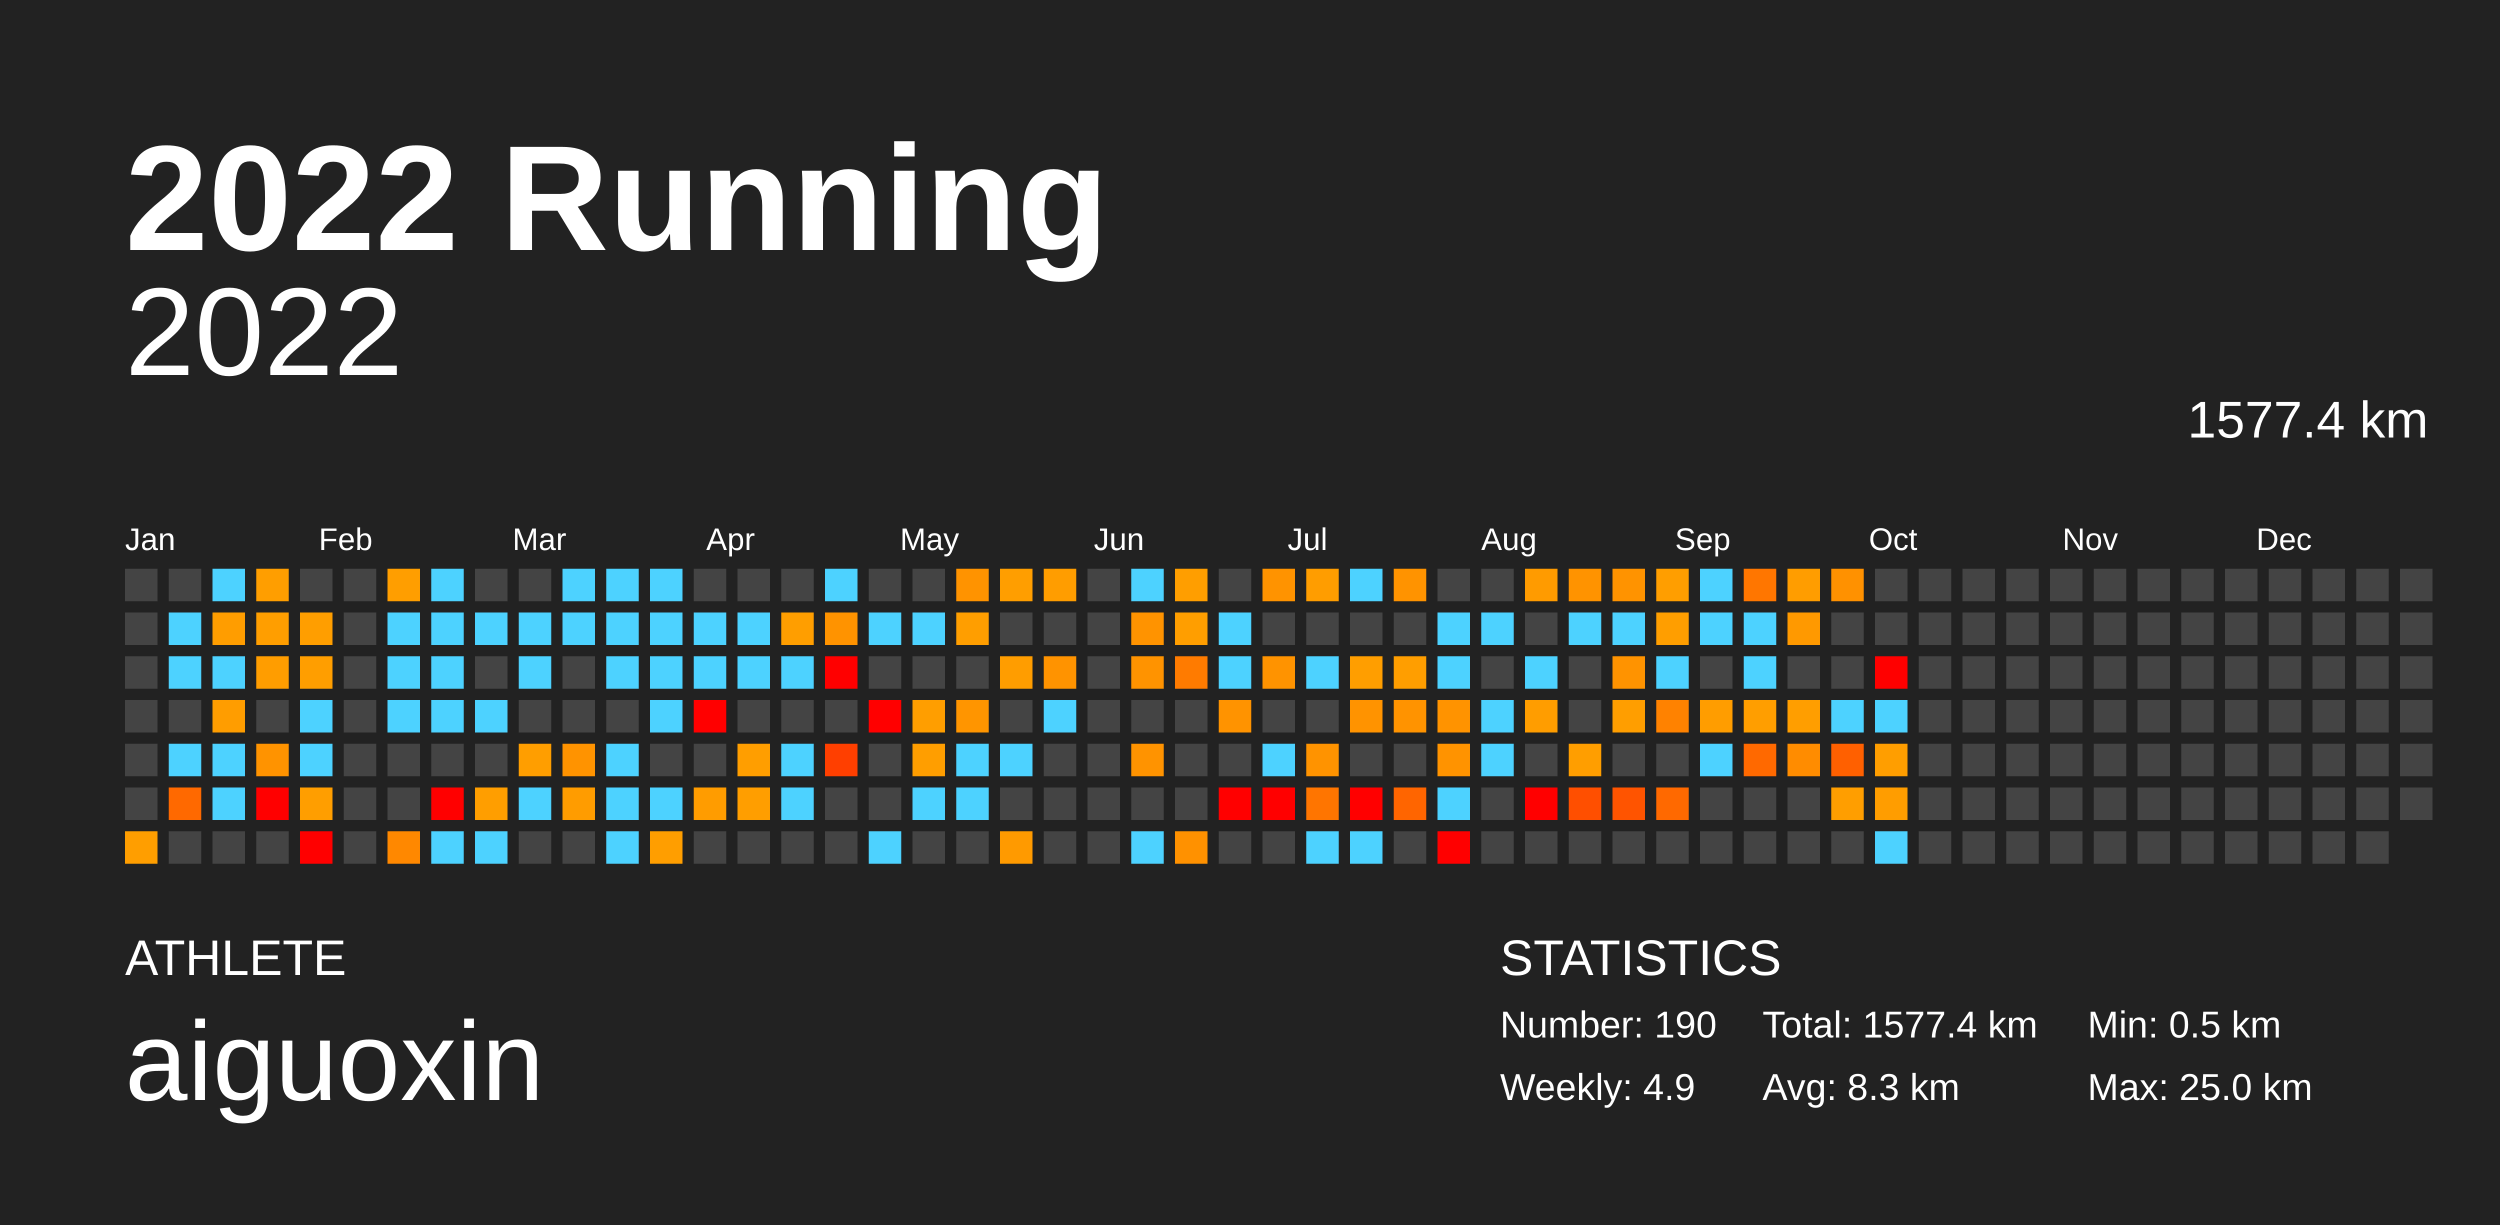
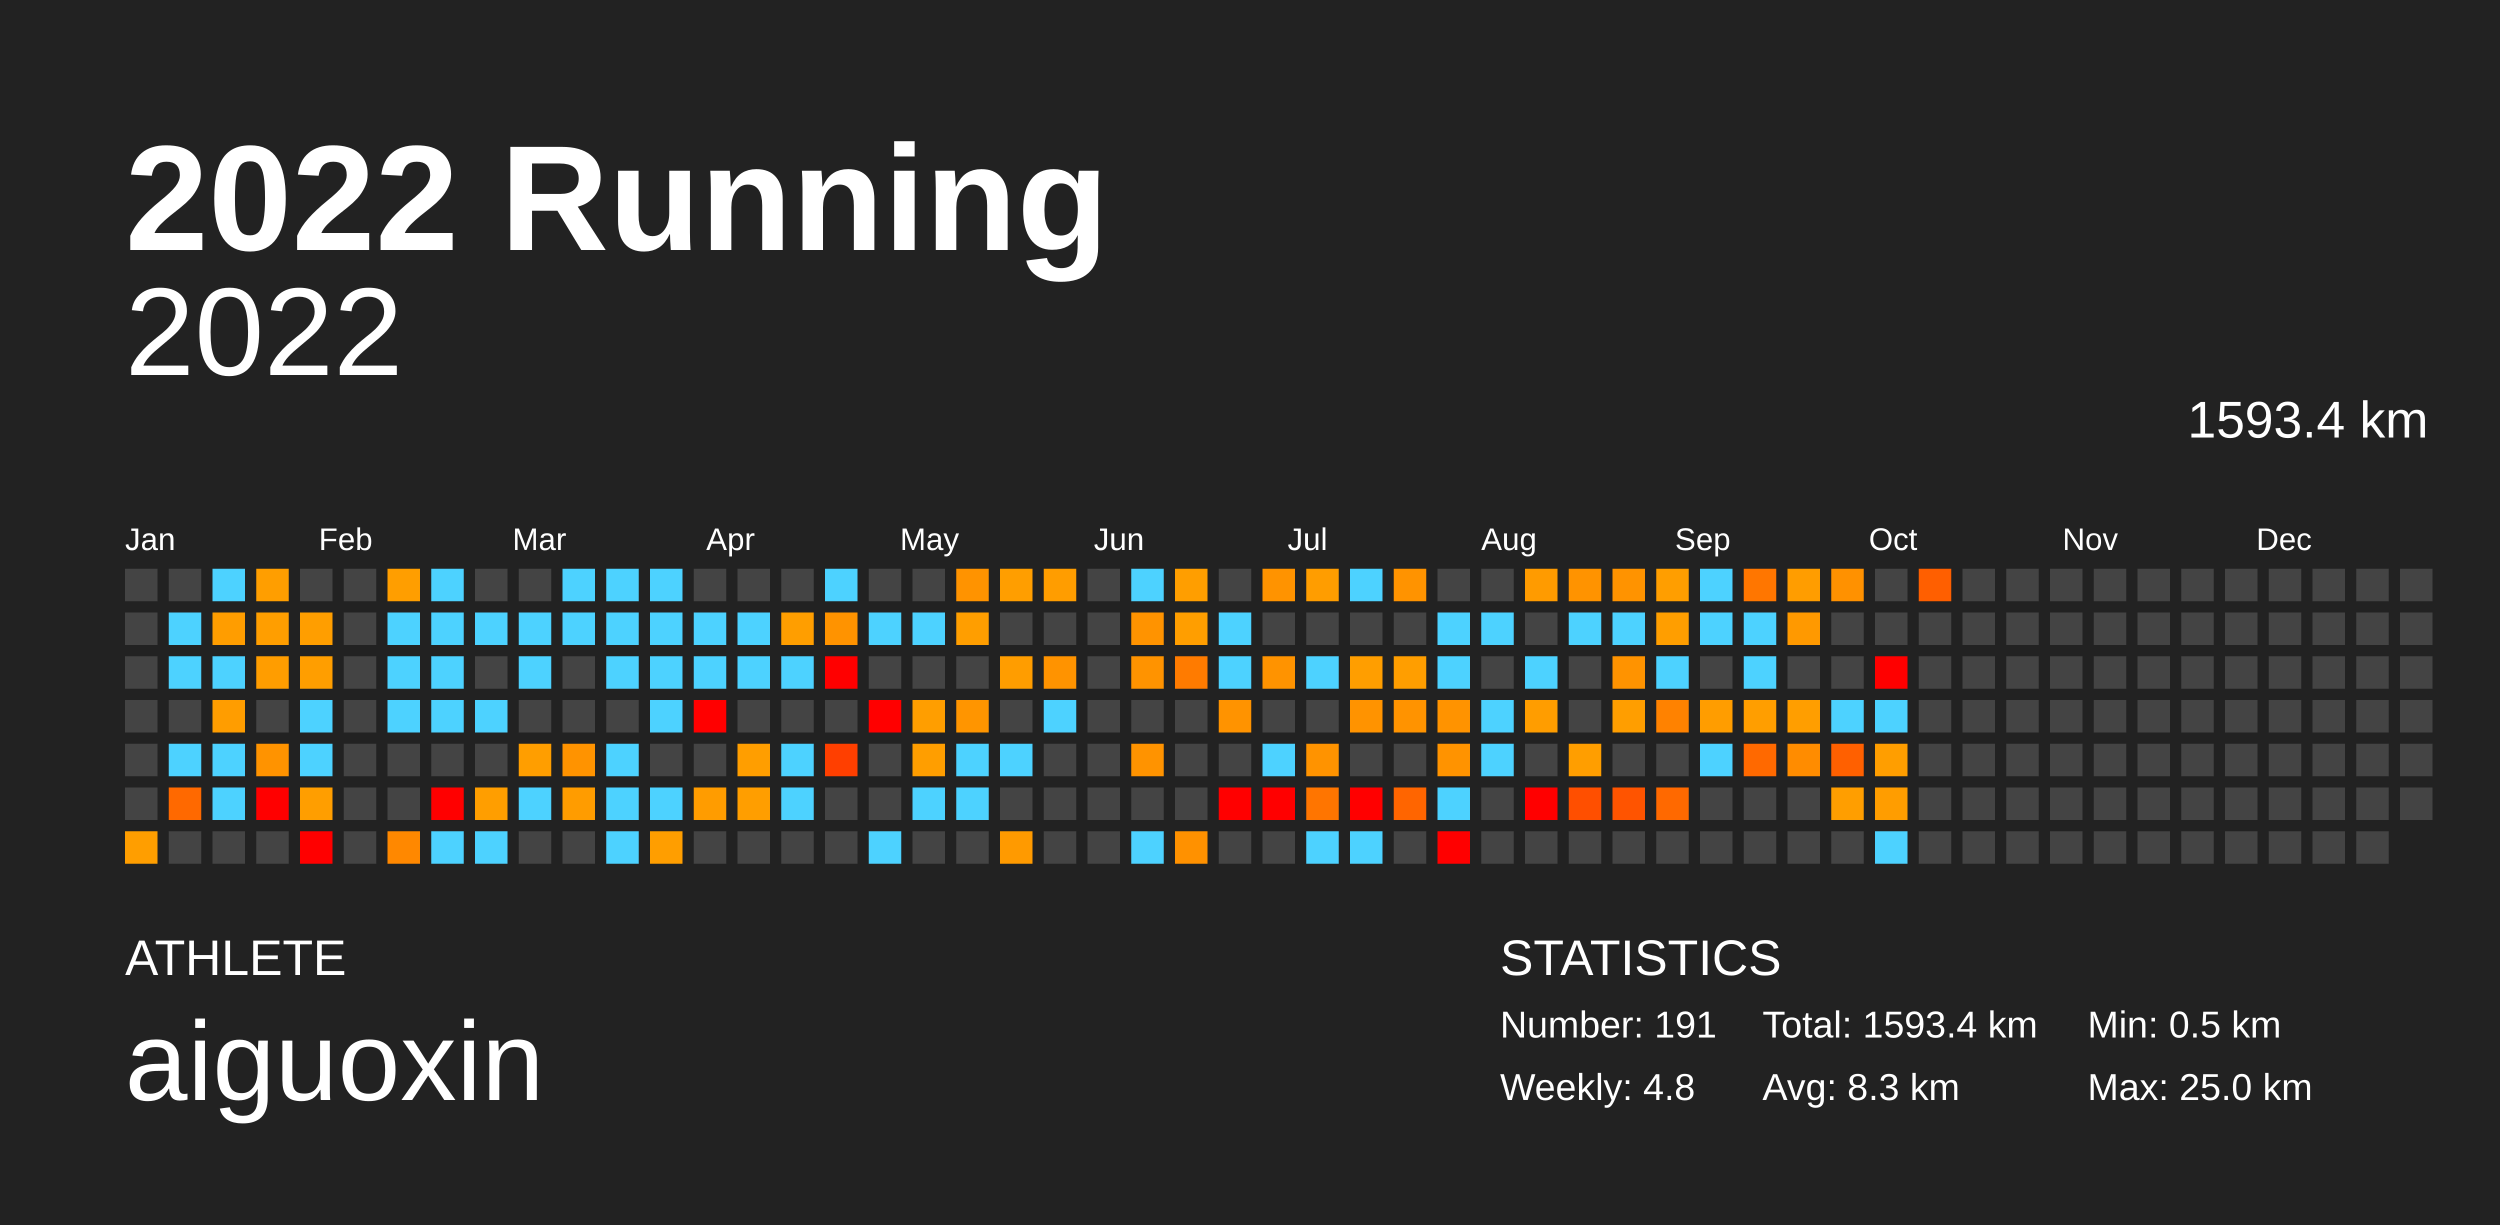
<svg xmlns="http://www.w3.org/2000/svg" baseProfile="full" height="98mm" version="1.1" viewBox="0,0,200,98" width="200mm">
  <defs />
  <rect fill="#222222" height="98" width="200" x="0" y="0" />
  <text fill="#FFFFFF" style="font-size:12px; font-family:Arial; font-weight:bold;" x="10" y="20">2022 Running</text>
  <text fill="#FFFFFF" style="font-size:4px; font-family:Arial" x="10" y="78">ATHLETE</text>
  <text fill="#FFFFFF" style="font-size:9px; font-family:Arial" x="10" y="88">aiguoxin</text>
  <text fill="#FFFFFF" style="font-size:4px; font-family:Arial" x="120" y="78">STATISTICS</text>
-   <text fill="#FFFFFF" style="font-size:3px; font-family:Arial" x="120" y="83">Number: 190</text>
-   <text fill="#FFFFFF" style="font-size:3px; font-family:Arial" x="120" y="88">Weekly: 4.9</text>
-   <text fill="#FFFFFF" style="font-size:3px; font-family:Arial" x="141" y="83">Total: 1577.4 km</text>
+   <text fill="#FFFFFF" style="font-size:3px; font-family:Arial" x="120" y="83">Number: 191</text>
+   <text fill="#FFFFFF" style="font-size:3px; font-family:Arial" x="120" y="88">Weekly: 4.8</text>
+   <text fill="#FFFFFF" style="font-size:3px; font-family:Arial" x="141" y="83">Total: 1593.4 km</text>
  <text fill="#FFFFFF" style="font-size:3px; font-family:Arial" x="141" y="88">Avg: 8.3 km</text>
  <text fill="#FFFFFF" style="font-size:3px; font-family:Arial" x="167" y="83">Min: 0.5 km</text>
  <text fill="#FFFFFF" style="font-size:3px; font-family:Arial" x="167" y="88">Max: 25.0 km</text>
  <text alignment-baseline="hanging" fill="#FFFFFF" style="font-size:10.0px; font-family:Arial;" x="10" y="30">2022</text>
-   <text alignment-baseline="hanging" fill="#FFFFFF" style="font-size:4.125px; font-family:Arial;" x="175" y="35">1577.4 km</text>
+   <text alignment-baseline="hanging" fill="#FFFFFF" style="font-size:4.125px; font-family:Arial;" x="175" y="35">1593.4 km</text>
  <text fill="#FFFFFF" style="font-size:2.5px; font-family:Arial" x="10.0" y="44">Jan</text>
  <text fill="#FFFFFF" style="font-size:2.5px; font-family:Arial" x="25.5" y="44">Feb</text>
  <text fill="#FFFFFF" style="font-size:2.5px; font-family:Arial" x="41.0" y="44">Mar</text>
  <text fill="#FFFFFF" style="font-size:2.5px; font-family:Arial" x="56.5" y="44">Apr</text>
  <text fill="#FFFFFF" style="font-size:2.5px; font-family:Arial" x="72.0" y="44">May</text>
  <text fill="#FFFFFF" style="font-size:2.5px; font-family:Arial" x="87.5" y="44">Jun</text>
  <text fill="#FFFFFF" style="font-size:2.5px; font-family:Arial" x="103.0" y="44">Jul</text>
  <text fill="#FFFFFF" style="font-size:2.5px; font-family:Arial" x="118.5" y="44">Aug</text>
  <text fill="#FFFFFF" style="font-size:2.5px; font-family:Arial" x="134.0" y="44">Sep</text>
  <text fill="#FFFFFF" style="font-size:2.5px; font-family:Arial" x="149.5" y="44">Oct</text>
  <text fill="#FFFFFF" style="font-size:2.5px; font-family:Arial" x="165.0" y="44">Nov</text>
  <text fill="#FFFFFF" style="font-size:2.5px; font-family:Arial" x="180.5" y="44">Dec</text>
  <rect fill="#444444" height="2.6" width="2.6" x="10.0" y="45.5" />
  <rect fill="#444444" height="2.6" width="2.6" x="10.0" y="49.0" />
  <rect fill="#444444" height="2.6" width="2.6" x="10.0" y="52.5" />
  <rect fill="#444444" height="2.6" width="2.6" x="10.0" y="56.0" />
  <rect fill="#444444" height="2.6" width="2.6" x="10.0" y="59.5" />
  <rect fill="#444444" height="2.6" width="2.6" x="10.0" y="63.0" />
  <rect fill="#ff9e00" height="2.6" width="2.6" x="10.0" y="66.5" />
  <rect fill="#444444" height="2.6" width="2.6" x="13.5" y="45.5" />
  <rect fill="#4dd2ff" height="2.6" width="2.6" x="13.5" y="49.0" />
  <rect fill="#4dd2ff" height="2.6" width="2.6" x="13.5" y="52.5" />
  <rect fill="#444444" height="2.6" width="2.6" x="13.5" y="56.0" />
  <rect fill="#4dd2ff" height="2.6" width="2.6" x="13.5" y="59.5" />
  <rect fill="#ff6900" height="2.6" width="2.6" x="13.5" y="63.0" />
  <rect fill="#444444" height="2.6" width="2.6" x="13.5" y="66.5" />
  <rect fill="#4dd2ff" height="2.6" width="2.6" x="17.0" y="45.5" />
  <rect fill="#ff9d00" height="2.6" width="2.6" x="17.0" y="49.0" />
  <rect fill="#4dd2ff" height="2.6" width="2.6" x="17.0" y="52.5" />
  <rect fill="#ff9d00" height="2.6" width="2.6" x="17.0" y="56.0" />
  <rect fill="#4dd2ff" height="2.6" width="2.6" x="17.0" y="59.5" />
  <rect fill="#4dd2ff" height="2.6" width="2.6" x="17.0" y="63.0" />
  <rect fill="#444444" height="2.6" width="2.6" x="17.0" y="66.5" />
  <rect fill="#ff9e00" height="2.6" width="2.6" x="20.5" y="45.5" />
  <rect fill="#ff9e00" height="2.6" width="2.6" x="20.5" y="49.0" />
  <rect fill="#ff9d00" height="2.6" width="2.6" x="20.5" y="52.5" />
  <rect fill="#444444" height="2.6" width="2.6" x="20.5" y="56.0" />
  <rect fill="#ff9300" height="2.6" width="2.6" x="20.5" y="59.5" />
  <rect fill="red" height="2.6" width="2.6" x="20.5" y="63.0" />
  <rect fill="#444444" height="2.6" width="2.6" x="20.5" y="66.5" />
  <rect fill="#444444" height="2.6" width="2.6" x="24.0" y="45.5" />
  <rect fill="#ff9e00" height="2.6" width="2.6" x="24.0" y="49.0" />
  <rect fill="#ff9e00" height="2.6" width="2.6" x="24.0" y="52.5" />
  <rect fill="#4dd2ff" height="2.6" width="2.6" x="24.0" y="56.0" />
  <rect fill="#4dd2ff" height="2.6" width="2.6" x="24.0" y="59.5" />
  <rect fill="#ff9e00" height="2.6" width="2.6" x="24.0" y="63.0" />
  <rect fill="red" height="2.6" width="2.6" x="24.0" y="66.5" />
  <rect fill="#444444" height="2.6" width="2.6" x="27.5" y="45.5" />
  <rect fill="#444444" height="2.6" width="2.6" x="27.5" y="49.0" />
  <rect fill="#444444" height="2.6" width="2.6" x="27.5" y="52.5" />
  <rect fill="#444444" height="2.6" width="2.6" x="27.5" y="56.0" />
  <rect fill="#444444" height="2.6" width="2.6" x="27.5" y="59.5" />
  <rect fill="#444444" height="2.6" width="2.6" x="27.5" y="63.0" />
  <rect fill="#444444" height="2.6" width="2.6" x="27.5" y="66.5" />
  <rect fill="#ff9e00" height="2.6" width="2.6" x="31.0" y="45.5" />
  <rect fill="#4dd2ff" height="2.6" width="2.6" x="31.0" y="49.0" />
  <rect fill="#4dd2ff" height="2.6" width="2.6" x="31.0" y="52.5" />
  <rect fill="#4dd2ff" height="2.6" width="2.6" x="31.0" y="56.0" />
  <rect fill="#444444" height="2.6" width="2.6" x="31.0" y="59.5" />
  <rect fill="#444444" height="2.6" width="2.6" x="31.0" y="63.0" />
  <rect fill="#ff8800" height="2.6" width="2.6" x="31.0" y="66.5" />
  <rect fill="#4dd2ff" height="2.6" width="2.6" x="34.5" y="45.5" />
  <rect fill="#4dd2ff" height="2.6" width="2.6" x="34.5" y="49.0" />
  <rect fill="#4dd2ff" height="2.6" width="2.6" x="34.5" y="52.5" />
  <rect fill="#4dd2ff" height="2.6" width="2.6" x="34.5" y="56.0" />
  <rect fill="#444444" height="2.6" width="2.6" x="34.5" y="59.5" />
  <rect fill="red" height="2.6" width="2.6" x="34.5" y="63.0" />
  <rect fill="#4dd2ff" height="2.6" width="2.6" x="34.5" y="66.5" />
  <rect fill="#444444" height="2.6" width="2.6" x="38.0" y="45.5" />
  <rect fill="#4dd2ff" height="2.6" width="2.6" x="38.0" y="49.0" />
  <rect fill="#444444" height="2.6" width="2.6" x="38.0" y="52.5" />
  <rect fill="#4dd2ff" height="2.6" width="2.6" x="38.0" y="56.0" />
  <rect fill="#444444" height="2.6" width="2.6" x="38.0" y="59.5" />
  <rect fill="#ff9e00" height="2.6" width="2.6" x="38.0" y="63.0" />
  <rect fill="#4dd2ff" height="2.6" width="2.6" x="38.0" y="66.5" />
  <rect fill="#444444" height="2.6" width="2.6" x="41.5" y="45.5" />
  <rect fill="#4dd2ff" height="2.6" width="2.6" x="41.5" y="49.0" />
  <rect fill="#4dd2ff" height="2.6" width="2.6" x="41.5" y="52.5" />
  <rect fill="#444444" height="2.6" width="2.6" x="41.5" y="56.0" />
  <rect fill="#ff9e00" height="2.6" width="2.6" x="41.5" y="59.5" />
  <rect fill="#4dd2ff" height="2.6" width="2.6" x="41.5" y="63.0" />
  <rect fill="#444444" height="2.6" width="2.6" x="41.5" y="66.5" />
  <rect fill="#4dd2ff" height="2.6" width="2.6" x="45.0" y="45.5" />
  <rect fill="#4dd2ff" height="2.6" width="2.6" x="45.0" y="49.0" />
  <rect fill="#444444" height="2.6" width="2.6" x="45.0" y="52.5" />
  <rect fill="#444444" height="2.6" width="2.6" x="45.0" y="56.0" />
  <rect fill="#ff9300" height="2.6" width="2.6" x="45.0" y="59.5" />
  <rect fill="#ff9c00" height="2.6" width="2.6" x="45.0" y="63.0" />
  <rect fill="#444444" height="2.6" width="2.6" x="45.0" y="66.5" />
  <rect fill="#4dd2ff" height="2.6" width="2.6" x="48.5" y="45.5" />
  <rect fill="#4dd2ff" height="2.6" width="2.6" x="48.5" y="49.0" />
  <rect fill="#4dd2ff" height="2.6" width="2.6" x="48.5" y="52.5" />
  <rect fill="#444444" height="2.6" width="2.6" x="48.5" y="56.0" />
  <rect fill="#4dd2ff" height="2.6" width="2.6" x="48.5" y="59.5" />
  <rect fill="#4dd2ff" height="2.6" width="2.6" x="48.5" y="63.0" />
  <rect fill="#4dd2ff" height="2.6" width="2.6" x="48.5" y="66.5" />
  <rect fill="#4dd2ff" height="2.6" width="2.6" x="52.0" y="45.5" />
  <rect fill="#4dd2ff" height="2.6" width="2.6" x="52.0" y="49.0" />
  <rect fill="#4dd2ff" height="2.6" width="2.6" x="52.0" y="52.5" />
  <rect fill="#4dd2ff" height="2.6" width="2.6" x="52.0" y="56.0" />
  <rect fill="#444444" height="2.6" width="2.6" x="52.0" y="59.5" />
  <rect fill="#4dd2ff" height="2.6" width="2.6" x="52.0" y="63.0" />
  <rect fill="#ff9e00" height="2.6" width="2.6" x="52.0" y="66.5" />
  <rect fill="#444444" height="2.6" width="2.6" x="55.5" y="45.5" />
  <rect fill="#4dd2ff" height="2.6" width="2.6" x="55.5" y="49.0" />
  <rect fill="#4dd2ff" height="2.6" width="2.6" x="55.5" y="52.5" />
  <rect fill="red" height="2.6" width="2.6" x="55.5" y="56.0" />
  <rect fill="#444444" height="2.6" width="2.6" x="55.5" y="59.5" />
  <rect fill="#ff9c00" height="2.6" width="2.6" x="55.5" y="63.0" />
  <rect fill="#444444" height="2.6" width="2.6" x="55.5" y="66.5" />
  <rect fill="#444444" height="2.6" width="2.6" x="59.0" y="45.5" />
  <rect fill="#4dd2ff" height="2.6" width="2.6" x="59.0" y="49.0" />
  <rect fill="#4dd2ff" height="2.6" width="2.6" x="59.0" y="52.5" />
  <rect fill="#444444" height="2.6" width="2.6" x="59.0" y="56.0" />
  <rect fill="#ff9e00" height="2.6" width="2.6" x="59.0" y="59.5" />
  <rect fill="#ff9e00" height="2.6" width="2.6" x="59.0" y="63.0" />
  <rect fill="#444444" height="2.6" width="2.6" x="59.0" y="66.5" />
  <rect fill="#444444" height="2.6" width="2.6" x="62.5" y="45.5" />
  <rect fill="#ff9e00" height="2.6" width="2.6" x="62.5" y="49.0" />
  <rect fill="#4dd2ff" height="2.6" width="2.6" x="62.5" y="52.5" />
  <rect fill="#444444" height="2.6" width="2.6" x="62.5" y="56.0" />
  <rect fill="#4dd2ff" height="2.6" width="2.6" x="62.5" y="59.5" />
  <rect fill="#4dd2ff" height="2.6" width="2.6" x="62.5" y="63.0" />
  <rect fill="#444444" height="2.6" width="2.6" x="62.5" y="66.5" />
  <rect fill="#4dd2ff" height="2.6" width="2.6" x="66.0" y="45.5" />
  <rect fill="#ff9300" height="2.6" width="2.6" x="66.0" y="49.0" />
  <rect fill="red" height="2.6" width="2.6" x="66.0" y="52.5" />
  <rect fill="#444444" height="2.6" width="2.6" x="66.0" y="56.0" />
  <rect fill="#ff3f00" height="2.6" width="2.6" x="66.0" y="59.5" />
  <rect fill="#444444" height="2.6" width="2.6" x="66.0" y="63.0" />
  <rect fill="#444444" height="2.6" width="2.6" x="66.0" y="66.5" />
  <rect fill="#444444" height="2.6" width="2.6" x="69.5" y="45.5" />
  <rect fill="#4dd2ff" height="2.6" width="2.6" x="69.5" y="49.0" />
  <rect fill="#444444" height="2.6" width="2.6" x="69.5" y="52.5" />
  <rect fill="red" height="2.6" width="2.6" x="69.5" y="56.0" />
  <rect fill="#444444" height="2.6" width="2.6" x="69.5" y="59.5" />
  <rect fill="#444444" height="2.6" width="2.6" x="69.5" y="63.0" />
  <rect fill="#4dd2ff" height="2.6" width="2.6" x="69.5" y="66.5" />
  <rect fill="#444444" height="2.6" width="2.6" x="73.0" y="45.5" />
  <rect fill="#4dd2ff" height="2.6" width="2.6" x="73.0" y="49.0" />
  <rect fill="#444444" height="2.6" width="2.6" x="73.0" y="52.5" />
  <rect fill="#ff9e00" height="2.6" width="2.6" x="73.0" y="56.0" />
  <rect fill="#ff9e00" height="2.6" width="2.6" x="73.0" y="59.5" />
  <rect fill="#4dd2ff" height="2.6" width="2.6" x="73.0" y="63.0" />
  <rect fill="#444444" height="2.6" width="2.6" x="73.0" y="66.5" />
  <rect fill="#ff9300" height="2.6" width="2.6" x="76.5" y="45.5" />
  <rect fill="#ff9e00" height="2.6" width="2.6" x="76.5" y="49.0" />
  <rect fill="#444444" height="2.6" width="2.6" x="76.5" y="52.5" />
  <rect fill="#ff9500" height="2.6" width="2.6" x="76.5" y="56.0" />
  <rect fill="#4dd2ff" height="2.6" width="2.6" x="76.5" y="59.5" />
  <rect fill="#4dd2ff" height="2.6" width="2.6" x="76.5" y="63.0" />
  <rect fill="#444444" height="2.6" width="2.6" x="76.5" y="66.5" />
  <rect fill="#ff9e00" height="2.6" width="2.6" x="80.0" y="45.5" />
  <rect fill="#444444" height="2.6" width="2.6" x="80.0" y="49.0" />
  <rect fill="#ff9d00" height="2.6" width="2.6" x="80.0" y="52.5" />
  <rect fill="#444444" height="2.6" width="2.6" x="80.0" y="56.0" />
  <rect fill="#4dd2ff" height="2.6" width="2.6" x="80.0" y="59.5" />
  <rect fill="#444444" height="2.6" width="2.6" x="80.0" y="63.0" />
  <rect fill="#ff9a00" height="2.6" width="2.6" x="80.0" y="66.5" />
  <rect fill="#ff9d00" height="2.6" width="2.6" x="83.5" y="45.5" />
  <rect fill="#444444" height="2.6" width="2.6" x="83.5" y="49.0" />
  <rect fill="#ff9300" height="2.6" width="2.6" x="83.5" y="52.5" />
  <rect fill="#4dd2ff" height="2.6" width="2.6" x="83.5" y="56.0" />
  <rect fill="#444444" height="2.6" width="2.6" x="83.5" y="59.5" />
  <rect fill="#444444" height="2.6" width="2.6" x="83.5" y="63.0" />
  <rect fill="#444444" height="2.6" width="2.6" x="83.5" y="66.5" />
  <rect fill="#444444" height="2.6" width="2.6" x="87.0" y="45.5" />
  <rect fill="#444444" height="2.6" width="2.6" x="87.0" y="49.0" />
  <rect fill="#444444" height="2.6" width="2.6" x="87.0" y="52.5" />
  <rect fill="#444444" height="2.6" width="2.6" x="87.0" y="56.0" />
  <rect fill="#444444" height="2.6" width="2.6" x="87.0" y="59.5" />
  <rect fill="#444444" height="2.6" width="2.6" x="87.0" y="63.0" />
  <rect fill="#444444" height="2.6" width="2.6" x="87.0" y="66.5" />
  <rect fill="#4dd2ff" height="2.6" width="2.6" x="90.5" y="45.5" />
  <rect fill="#ff9300" height="2.6" width="2.6" x="90.5" y="49.0" />
  <rect fill="#ff9300" height="2.6" width="2.6" x="90.5" y="52.5" />
  <rect fill="#444444" height="2.6" width="2.6" x="90.5" y="56.0" />
  <rect fill="#ff9300" height="2.6" width="2.6" x="90.5" y="59.5" />
  <rect fill="#444444" height="2.6" width="2.6" x="90.5" y="63.0" />
  <rect fill="#4dd2ff" height="2.6" width="2.6" x="90.5" y="66.5" />
  <rect fill="#ff9e00" height="2.6" width="2.6" x="94.0" y="45.5" />
  <rect fill="#ff9e00" height="2.6" width="2.6" x="94.0" y="49.0" />
  <rect fill="#ff7b00" height="2.6" width="2.6" x="94.0" y="52.5" />
  <rect fill="#444444" height="2.6" width="2.6" x="94.0" y="56.0" />
  <rect fill="#444444" height="2.6" width="2.6" x="94.0" y="59.5" />
  <rect fill="#444444" height="2.6" width="2.6" x="94.0" y="63.0" />
  <rect fill="#ff9100" height="2.6" width="2.6" x="94.0" y="66.5" />
  <rect fill="#444444" height="2.6" width="2.6" x="97.5" y="45.5" />
  <rect fill="#4dd2ff" height="2.6" width="2.6" x="97.5" y="49.0" />
  <rect fill="#4dd2ff" height="2.6" width="2.6" x="97.5" y="52.5" />
  <rect fill="#ff9300" height="2.6" width="2.6" x="97.5" y="56.0" />
  <rect fill="#444444" height="2.6" width="2.6" x="97.5" y="59.5" />
  <rect fill="red" height="2.6" width="2.6" x="97.5" y="63.0" />
  <rect fill="#444444" height="2.6" width="2.6" x="97.5" y="66.5" />
  <rect fill="#ff9300" height="2.6" width="2.6" x="101.0" y="45.5" />
  <rect fill="#444444" height="2.6" width="2.6" x="101.0" y="49.0" />
  <rect fill="#ff9300" height="2.6" width="2.6" x="101.0" y="52.5" />
  <rect fill="#444444" height="2.6" width="2.6" x="101.0" y="56.0" />
  <rect fill="#4dd2ff" height="2.6" width="2.6" x="101.0" y="59.5" />
  <rect fill="red" height="2.6" width="2.6" x="101.0" y="63.0" />
  <rect fill="#444444" height="2.6" width="2.6" x="101.0" y="66.5" />
  <rect fill="#ff9d00" height="2.6" width="2.6" x="104.5" y="45.5" />
  <rect fill="#444444" height="2.6" width="2.6" x="104.5" y="49.0" />
  <rect fill="#4dd2ff" height="2.6" width="2.6" x="104.5" y="52.5" />
  <rect fill="#444444" height="2.6" width="2.6" x="104.5" y="56.0" />
  <rect fill="#ff9300" height="2.6" width="2.6" x="104.5" y="59.5" />
  <rect fill="#ff7500" height="2.6" width="2.6" x="104.5" y="63.0" />
  <rect fill="#4dd2ff" height="2.6" width="2.6" x="104.5" y="66.5" />
  <rect fill="#4dd2ff" height="2.6" width="2.6" x="108.0" y="45.5" />
  <rect fill="#444444" height="2.6" width="2.6" x="108.0" y="49.0" />
  <rect fill="#ff9e00" height="2.6" width="2.6" x="108.0" y="52.5" />
  <rect fill="#ff9300" height="2.6" width="2.6" x="108.0" y="56.0" />
  <rect fill="#444444" height="2.6" width="2.6" x="108.0" y="59.5" />
  <rect fill="red" height="2.6" width="2.6" x="108.0" y="63.0" />
  <rect fill="#4dd2ff" height="2.6" width="2.6" x="108.0" y="66.5" />
  <rect fill="#ff9300" height="2.6" width="2.6" x="111.5" y="45.5" />
  <rect fill="#444444" height="2.6" width="2.6" x="111.5" y="49.0" />
  <rect fill="#ff9e00" height="2.6" width="2.6" x="111.5" y="52.5" />
  <rect fill="#ff9300" height="2.6" width="2.6" x="111.5" y="56.0" />
  <rect fill="#444444" height="2.6" width="2.6" x="111.5" y="59.5" />
  <rect fill="#ff6500" height="2.6" width="2.6" x="111.5" y="63.0" />
  <rect fill="#444444" height="2.6" width="2.6" x="111.5" y="66.5" />
  <rect fill="#444444" height="2.6" width="2.6" x="115.0" y="45.5" />
  <rect fill="#4dd2ff" height="2.6" width="2.6" x="115.0" y="49.0" />
  <rect fill="#4dd2ff" height="2.6" width="2.6" x="115.0" y="52.5" />
  <rect fill="#ff9300" height="2.6" width="2.6" x="115.0" y="56.0" />
  <rect fill="#ff9300" height="2.6" width="2.6" x="115.0" y="59.5" />
  <rect fill="#4dd2ff" height="2.6" width="2.6" x="115.0" y="63.0" />
  <rect fill="red" height="2.6" width="2.6" x="115.0" y="66.5" />
  <rect fill="#444444" height="2.6" width="2.6" x="118.5" y="45.5" />
  <rect fill="#4dd2ff" height="2.6" width="2.6" x="118.5" y="49.0" />
  <rect fill="#444444" height="2.6" width="2.6" x="118.5" y="52.5" />
  <rect fill="#4dd2ff" height="2.6" width="2.6" x="118.5" y="56.0" />
  <rect fill="#4dd2ff" height="2.6" width="2.6" x="118.5" y="59.5" />
  <rect fill="#444444" height="2.6" width="2.6" x="118.5" y="63.0" />
  <rect fill="#444444" height="2.6" width="2.6" x="118.5" y="66.5" />
  <rect fill="#ff9b00" height="2.6" width="2.6" x="122.0" y="45.5" />
  <rect fill="#444444" height="2.6" width="2.6" x="122.0" y="49.0" />
  <rect fill="#4dd2ff" height="2.6" width="2.6" x="122.0" y="52.5" />
  <rect fill="#ff9d00" height="2.6" width="2.6" x="122.0" y="56.0" />
  <rect fill="#444444" height="2.6" width="2.6" x="122.0" y="59.5" />
  <rect fill="red" height="2.6" width="2.6" x="122.0" y="63.0" />
  <rect fill="#444444" height="2.6" width="2.6" x="122.0" y="66.5" />
  <rect fill="#ff9300" height="2.6" width="2.6" x="125.5" y="45.5" />
  <rect fill="#4dd2ff" height="2.6" width="2.6" x="125.5" y="49.0" />
  <rect fill="#444444" height="2.6" width="2.6" x="125.5" y="52.5" />
  <rect fill="#444444" height="2.6" width="2.6" x="125.5" y="56.0" />
  <rect fill="#ff9e00" height="2.6" width="2.6" x="125.5" y="59.5" />
  <rect fill="#ff4f00" height="2.6" width="2.6" x="125.5" y="63.0" />
  <rect fill="#444444" height="2.6" width="2.6" x="125.5" y="66.5" />
  <rect fill="#ff9300" height="2.6" width="2.6" x="129.0" y="45.5" />
  <rect fill="#4dd2ff" height="2.6" width="2.6" x="129.0" y="49.0" />
  <rect fill="#ff9300" height="2.6" width="2.6" x="129.0" y="52.5" />
  <rect fill="#ff9e00" height="2.6" width="2.6" x="129.0" y="56.0" />
  <rect fill="#444444" height="2.6" width="2.6" x="129.0" y="59.5" />
  <rect fill="#ff5400" height="2.6" width="2.6" x="129.0" y="63.0" />
  <rect fill="#444444" height="2.6" width="2.6" x="129.0" y="66.5" />
  <rect fill="#ff9e00" height="2.6" width="2.6" x="132.5" y="45.5" />
  <rect fill="#ff9e00" height="2.6" width="2.6" x="132.5" y="49.0" />
  <rect fill="#4dd2ff" height="2.6" width="2.6" x="132.5" y="52.5" />
  <rect fill="#ff8200" height="2.6" width="2.6" x="132.5" y="56.0" />
  <rect fill="#444444" height="2.6" width="2.6" x="132.5" y="59.5" />
  <rect fill="#ff6900" height="2.6" width="2.6" x="132.5" y="63.0" />
  <rect fill="#444444" height="2.6" width="2.6" x="132.5" y="66.5" />
  <rect fill="#4dd2ff" height="2.6" width="2.6" x="136.0" y="45.5" />
  <rect fill="#4dd2ff" height="2.6" width="2.6" x="136.0" y="49.0" />
  <rect fill="#444444" height="2.6" width="2.6" x="136.0" y="52.5" />
  <rect fill="#ff9d00" height="2.6" width="2.6" x="136.0" y="56.0" />
  <rect fill="#4dd2ff" height="2.6" width="2.6" x="136.0" y="59.5" />
  <rect fill="#444444" height="2.6" width="2.6" x="136.0" y="63.0" />
  <rect fill="#444444" height="2.6" width="2.6" x="136.0" y="66.5" />
  <rect fill="#ff7600" height="2.6" width="2.6" x="139.5" y="45.5" />
  <rect fill="#4dd2ff" height="2.6" width="2.6" x="139.5" y="49.0" />
  <rect fill="#4dd2ff" height="2.6" width="2.6" x="139.5" y="52.5" />
  <rect fill="#ff9e00" height="2.6" width="2.6" x="139.5" y="56.0" />
  <rect fill="#ff6900" height="2.6" width="2.6" x="139.5" y="59.5" />
  <rect fill="#444444" height="2.6" width="2.6" x="139.5" y="63.0" />
  <rect fill="#444444" height="2.6" width="2.6" x="139.5" y="66.5" />
  <rect fill="#ff9d00" height="2.6" width="2.6" x="143.0" y="45.5" />
  <rect fill="#ff9900" height="2.6" width="2.6" x="143.0" y="49.0" />
  <rect fill="#444444" height="2.6" width="2.6" x="143.0" y="52.5" />
  <rect fill="#ff9e00" height="2.6" width="2.6" x="143.0" y="56.0" />
  <rect fill="#ff8c00" height="2.6" width="2.6" x="143.0" y="59.5" />
  <rect fill="#444444" height="2.6" width="2.6" x="143.0" y="63.0" />
  <rect fill="#444444" height="2.6" width="2.6" x="143.0" y="66.5" />
  <rect fill="#ff9100" height="2.6" width="2.6" x="146.5" y="45.5" />
  <rect fill="#444444" height="2.6" width="2.6" x="146.5" y="49.0" />
  <rect fill="#444444" height="2.6" width="2.6" x="146.5" y="52.5" />
  <rect fill="#4dd2ff" height="2.6" width="2.6" x="146.5" y="56.0" />
  <rect fill="#ff6000" height="2.6" width="2.6" x="146.5" y="59.5" />
  <rect fill="#ff9e00" height="2.6" width="2.6" x="146.5" y="63.0" />
  <rect fill="#444444" height="2.6" width="2.6" x="146.5" y="66.5" />
  <rect fill="#444444" height="2.6" width="2.6" x="150.0" y="45.5" />
  <rect fill="#444444" height="2.6" width="2.6" x="150.0" y="49.0" />
  <rect fill="red" height="2.6" width="2.6" x="150.0" y="52.5" />
  <rect fill="#4dd2ff" height="2.6" width="2.6" x="150.0" y="56.0" />
  <rect fill="#ff9e00" height="2.6" width="2.6" x="150.0" y="59.5" />
  <rect fill="#ff9d00" height="2.6" width="2.6" x="150.0" y="63.0" />
  <rect fill="#4dd2ff" height="2.6" width="2.6" x="150.0" y="66.5" />
-   <rect fill="#444444" height="2.6" width="2.6" x="153.5" y="45.5" />
+   <rect fill="#ff5f00" height="2.6" width="2.6" x="153.5" y="45.5" />
  <rect fill="#444444" height="2.6" width="2.6" x="153.5" y="49.0" />
  <rect fill="#444444" height="2.6" width="2.6" x="153.5" y="52.5" />
  <rect fill="#444444" height="2.6" width="2.6" x="153.5" y="56.0" />
  <rect fill="#444444" height="2.6" width="2.6" x="153.5" y="59.5" />
  <rect fill="#444444" height="2.6" width="2.6" x="153.5" y="63.0" />
  <rect fill="#444444" height="2.6" width="2.6" x="153.5" y="66.5" />
  <rect fill="#444444" height="2.6" width="2.6" x="157.0" y="45.5" />
  <rect fill="#444444" height="2.6" width="2.6" x="157.0" y="49.0" />
  <rect fill="#444444" height="2.6" width="2.6" x="157.0" y="52.5" />
  <rect fill="#444444" height="2.6" width="2.6" x="157.0" y="56.0" />
  <rect fill="#444444" height="2.6" width="2.6" x="157.0" y="59.5" />
  <rect fill="#444444" height="2.6" width="2.6" x="157.0" y="63.0" />
  <rect fill="#444444" height="2.6" width="2.6" x="157.0" y="66.5" />
  <rect fill="#444444" height="2.6" width="2.6" x="160.5" y="45.5" />
  <rect fill="#444444" height="2.6" width="2.6" x="160.5" y="49.0" />
  <rect fill="#444444" height="2.6" width="2.6" x="160.5" y="52.5" />
  <rect fill="#444444" height="2.6" width="2.6" x="160.5" y="56.0" />
  <rect fill="#444444" height="2.6" width="2.6" x="160.5" y="59.5" />
  <rect fill="#444444" height="2.6" width="2.6" x="160.5" y="63.0" />
  <rect fill="#444444" height="2.6" width="2.6" x="160.5" y="66.5" />
  <rect fill="#444444" height="2.6" width="2.6" x="164.0" y="45.5" />
  <rect fill="#444444" height="2.6" width="2.6" x="164.0" y="49.0" />
  <rect fill="#444444" height="2.6" width="2.6" x="164.0" y="52.5" />
  <rect fill="#444444" height="2.6" width="2.6" x="164.0" y="56.0" />
  <rect fill="#444444" height="2.6" width="2.6" x="164.0" y="59.5" />
  <rect fill="#444444" height="2.6" width="2.6" x="164.0" y="63.0" />
  <rect fill="#444444" height="2.6" width="2.6" x="164.0" y="66.5" />
  <rect fill="#444444" height="2.6" width="2.6" x="167.5" y="45.5" />
  <rect fill="#444444" height="2.6" width="2.6" x="167.5" y="49.0" />
  <rect fill="#444444" height="2.6" width="2.6" x="167.5" y="52.5" />
  <rect fill="#444444" height="2.6" width="2.6" x="167.5" y="56.0" />
  <rect fill="#444444" height="2.6" width="2.6" x="167.5" y="59.5" />
  <rect fill="#444444" height="2.6" width="2.6" x="167.5" y="63.0" />
  <rect fill="#444444" height="2.6" width="2.6" x="167.5" y="66.5" />
  <rect fill="#444444" height="2.6" width="2.6" x="171.0" y="45.5" />
  <rect fill="#444444" height="2.6" width="2.6" x="171.0" y="49.0" />
  <rect fill="#444444" height="2.6" width="2.6" x="171.0" y="52.5" />
  <rect fill="#444444" height="2.6" width="2.6" x="171.0" y="56.0" />
  <rect fill="#444444" height="2.6" width="2.6" x="171.0" y="59.5" />
  <rect fill="#444444" height="2.6" width="2.6" x="171.0" y="63.0" />
  <rect fill="#444444" height="2.6" width="2.6" x="171.0" y="66.5" />
  <rect fill="#444444" height="2.6" width="2.6" x="174.5" y="45.5" />
  <rect fill="#444444" height="2.6" width="2.6" x="174.5" y="49.0" />
  <rect fill="#444444" height="2.6" width="2.6" x="174.5" y="52.5" />
  <rect fill="#444444" height="2.6" width="2.6" x="174.5" y="56.0" />
  <rect fill="#444444" height="2.6" width="2.6" x="174.5" y="59.5" />
  <rect fill="#444444" height="2.6" width="2.6" x="174.5" y="63.0" />
  <rect fill="#444444" height="2.6" width="2.6" x="174.5" y="66.5" />
  <rect fill="#444444" height="2.6" width="2.6" x="178.0" y="45.5" />
  <rect fill="#444444" height="2.6" width="2.6" x="178.0" y="49.0" />
  <rect fill="#444444" height="2.6" width="2.6" x="178.0" y="52.5" />
  <rect fill="#444444" height="2.6" width="2.6" x="178.0" y="56.0" />
  <rect fill="#444444" height="2.6" width="2.6" x="178.0" y="59.5" />
  <rect fill="#444444" height="2.6" width="2.6" x="178.0" y="63.0" />
  <rect fill="#444444" height="2.6" width="2.6" x="178.0" y="66.5" />
  <rect fill="#444444" height="2.6" width="2.6" x="181.5" y="45.5" />
  <rect fill="#444444" height="2.6" width="2.6" x="181.5" y="49.0" />
  <rect fill="#444444" height="2.6" width="2.6" x="181.5" y="52.5" />
  <rect fill="#444444" height="2.6" width="2.6" x="181.5" y="56.0" />
  <rect fill="#444444" height="2.6" width="2.6" x="181.5" y="59.5" />
  <rect fill="#444444" height="2.6" width="2.6" x="181.5" y="63.0" />
  <rect fill="#444444" height="2.6" width="2.6" x="181.5" y="66.5" />
  <rect fill="#444444" height="2.6" width="2.6" x="185.0" y="45.5" />
  <rect fill="#444444" height="2.6" width="2.6" x="185.0" y="49.0" />
  <rect fill="#444444" height="2.6" width="2.6" x="185.0" y="52.5" />
  <rect fill="#444444" height="2.6" width="2.6" x="185.0" y="56.0" />
  <rect fill="#444444" height="2.6" width="2.6" x="185.0" y="59.5" />
  <rect fill="#444444" height="2.6" width="2.6" x="185.0" y="63.0" />
  <rect fill="#444444" height="2.6" width="2.6" x="185.0" y="66.5" />
  <rect fill="#444444" height="2.6" width="2.6" x="188.5" y="45.5" />
  <rect fill="#444444" height="2.6" width="2.6" x="188.5" y="49.0" />
  <rect fill="#444444" height="2.6" width="2.6" x="188.5" y="52.5" />
  <rect fill="#444444" height="2.6" width="2.6" x="188.5" y="56.0" />
  <rect fill="#444444" height="2.6" width="2.6" x="188.5" y="59.5" />
  <rect fill="#444444" height="2.6" width="2.6" x="188.5" y="63.0" />
  <rect fill="#444444" height="2.6" width="2.6" x="188.5" y="66.5" />
  <rect fill="#444444" height="2.6" width="2.6" x="192.0" y="45.5" />
  <rect fill="#444444" height="2.6" width="2.6" x="192.0" y="49.0" />
  <rect fill="#444444" height="2.6" width="2.6" x="192.0" y="52.5" />
  <rect fill="#444444" height="2.6" width="2.6" x="192.0" y="56.0" />
  <rect fill="#444444" height="2.6" width="2.6" x="192.0" y="59.5" />
  <rect fill="#444444" height="2.6" width="2.6" x="192.0" y="63.0" />
</svg>
